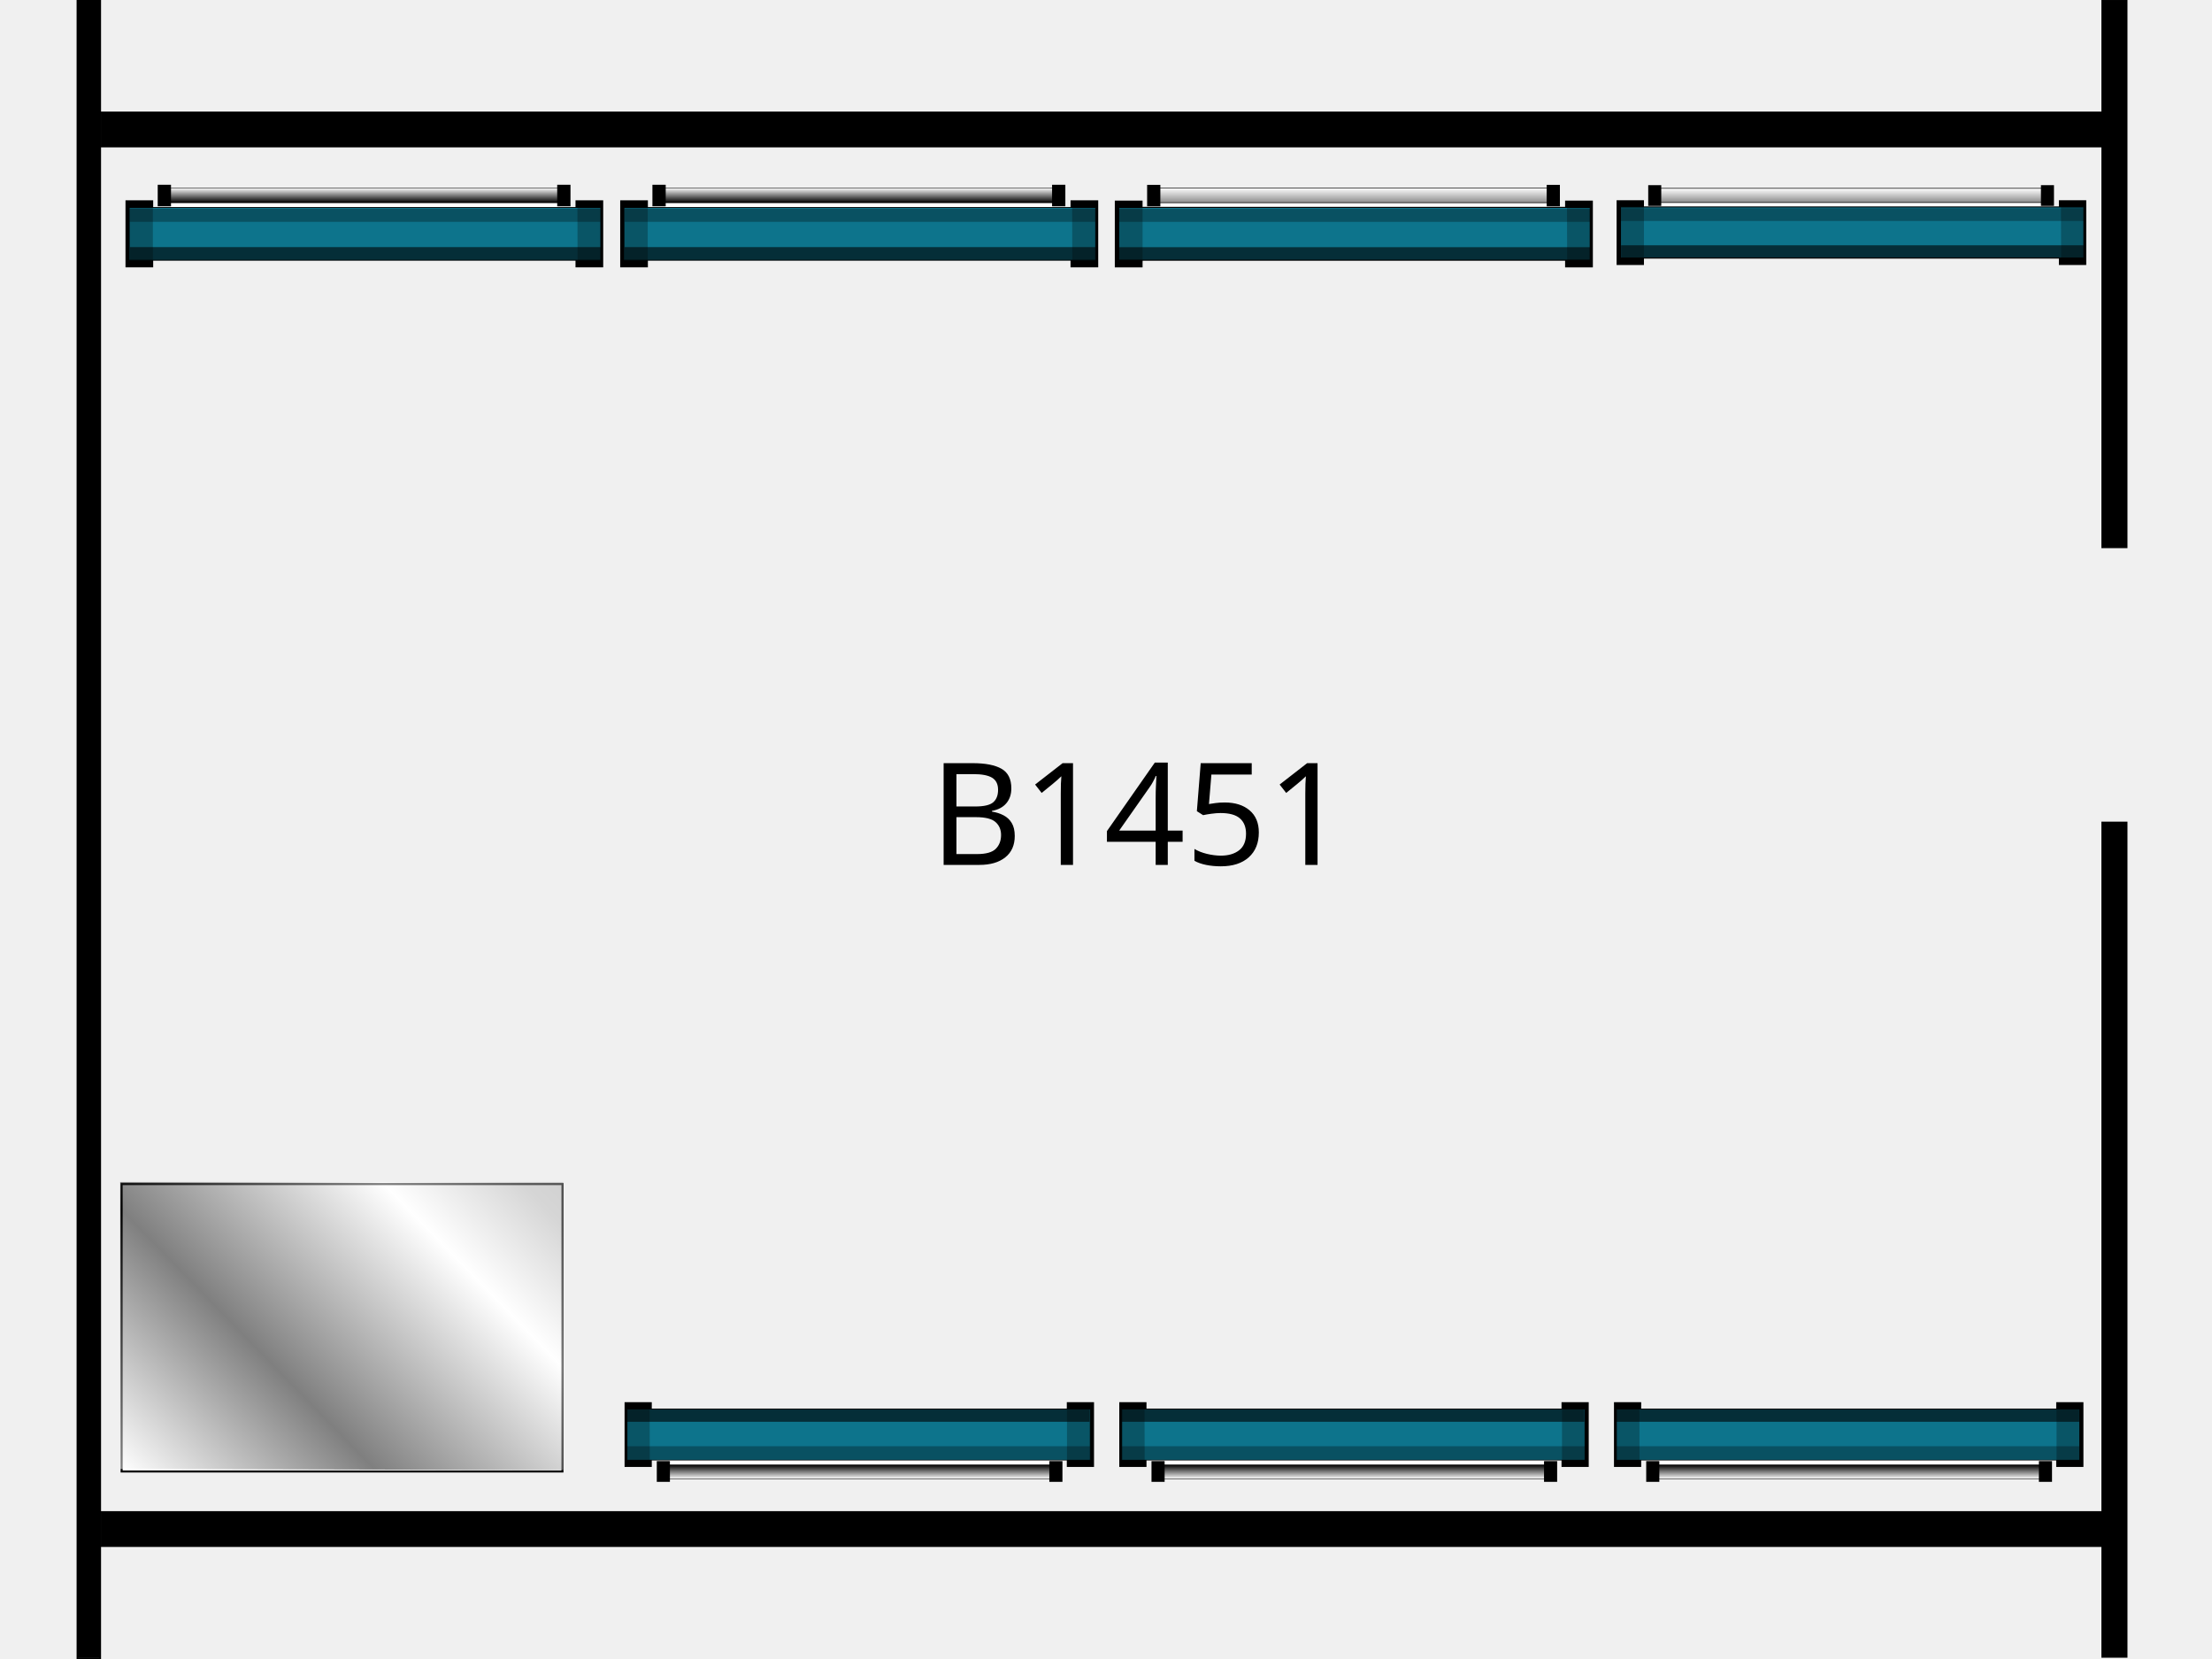
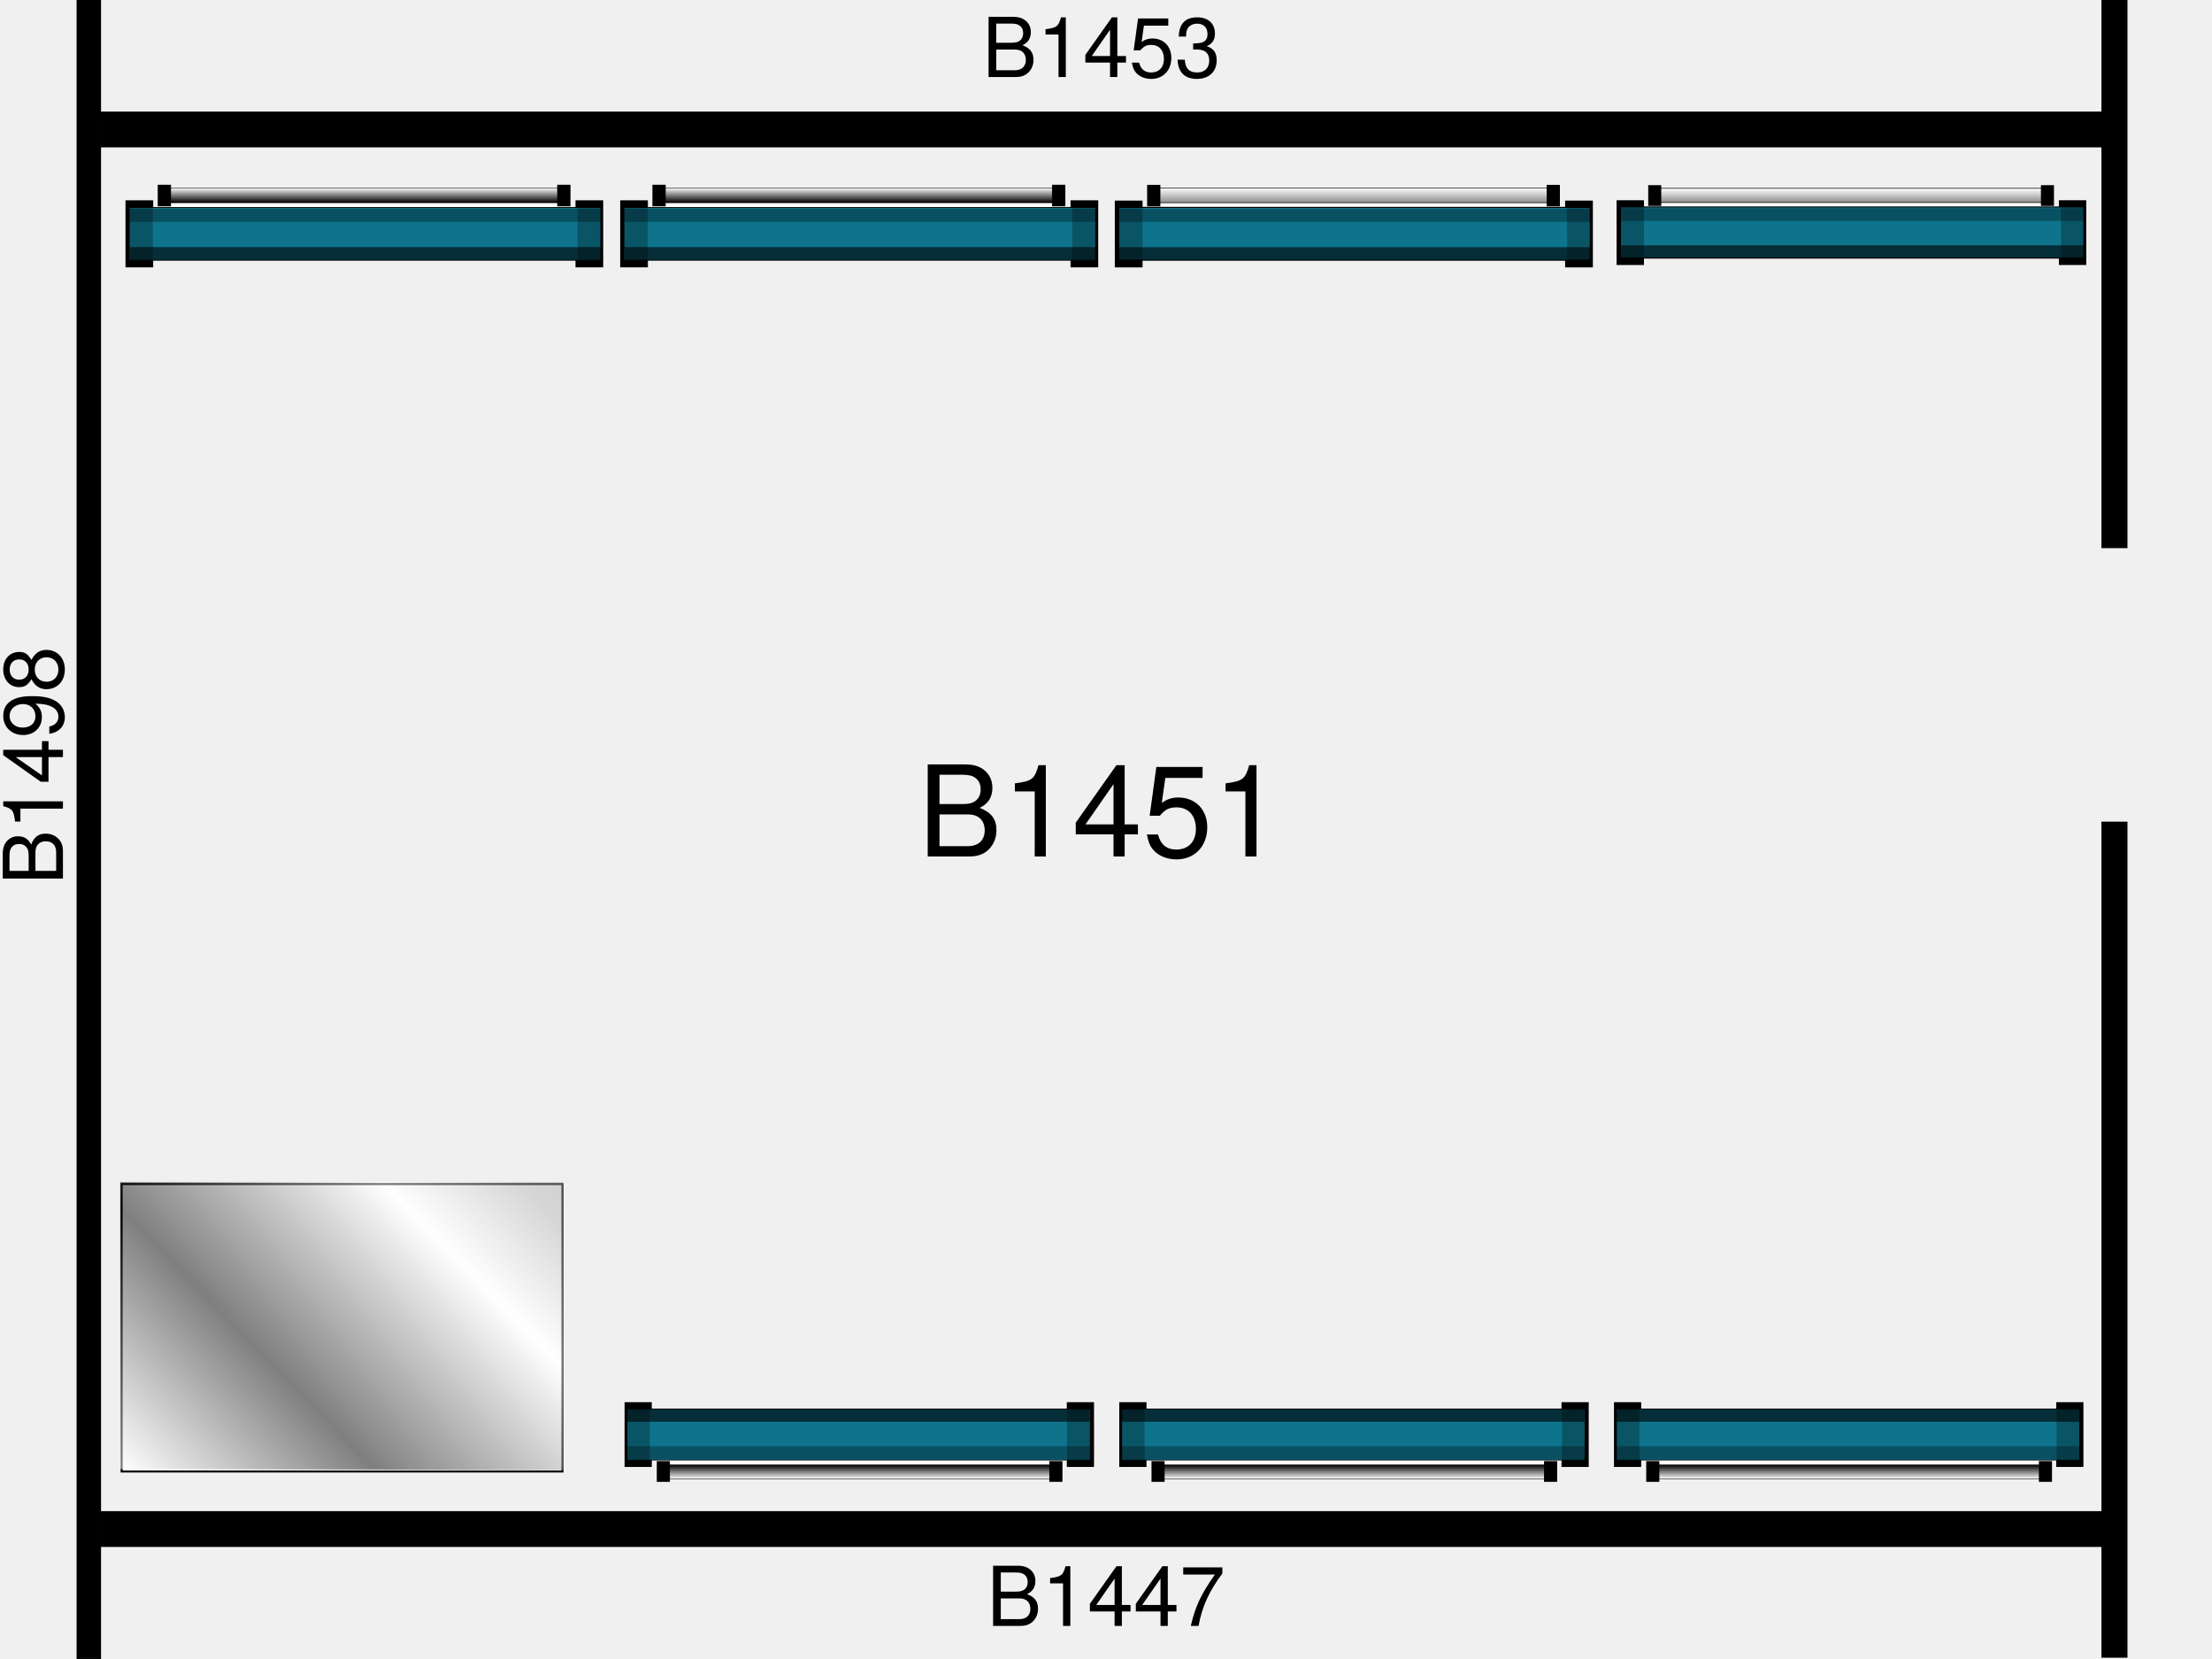
<svg xmlns="http://www.w3.org/2000/svg" xmlns:xlink="http://www.w3.org/1999/xlink" version="1.1" id="Layer_1" x="0px" y="0px" viewBox="0 0 1366 1024" style="enable-background:new 0 0 1366 1024;" xml:space="preserve">
  <style type="text/css">
	.st0{fill:none;stroke:#000000;stroke-miterlimit:10;}
	.st1{clip-path:url(#SVGID_2_);}
	.st2{fill-opacity:0;stroke:#000000;stroke-miterlimit:10;stroke-opacity:0;}
	.st3{fill:#FFFFFF;stroke:#000000;stroke-miterlimit:10;}
	.st4{opacity:0.5;fill:url(#SVGID_3_);stroke:#000000;stroke-miterlimit:10;stroke-opacity:0;enable-background:new    ;}
	.st5{stroke:#000000;stroke-miterlimit:10;stroke-opacity:0;}
	.st6{fill:#FFFFFF;stroke:#000000;stroke-miterlimit:10;stroke-opacity:0;}
	.st7{fill:url(#SVGID_4_);stroke:#000000;stroke-width:0.3;stroke-miterlimit:10;}
	.st8{fill:#0D748C;stroke:#000000;stroke-width:0.5;stroke-miterlimit:10;}
	.st9{opacity:0.6;stroke:#000000;stroke-miterlimit:10;stroke-opacity:0;enable-background:new    ;}
	.st10{opacity:0.3;stroke:#000000;stroke-miterlimit:10;stroke-opacity:0;enable-background:new    ;}
	.st11{opacity:0.27;stroke:#000000;stroke-miterlimit:10;stroke-opacity:0;enable-background:new    ;}
	.st12{fill:url(#SVGID_5_);stroke:#000000;stroke-width:0.3;stroke-miterlimit:10;}
	.st13{fill:url(#SVGID_6_);stroke:#000000;stroke-width:0.3;stroke-miterlimit:10;}
	.st14{fill:url(#SVGID_7_);stroke:#000000;stroke-width:0.3;stroke-miterlimit:10;}
	.st15{fill:url(#SVGID_8_);stroke:#000000;stroke-width:0.3;stroke-miterlimit:10;}
	.st16{fill:url(#SVGID_9_);stroke:#000000;stroke-width:0.3;stroke-miterlimit:10;}
	.st17{fill:url(#SVGID_10_);stroke:#000000;stroke-width:0.3;stroke-miterlimit:10;}
	.st18{fill:none;}
- 	.st19{font-family:'MyriadPro-Regular';}
- 	.st20{font-size:88px;}
+ 	.st19{font-family:'Helvetica';}
+ 	.st20{font-size:78px;}
+ 	.st21{font-size:51px;}
</style>
  <g transform="translate(0,0)">
    <g transform="translate(0.5,0.5) matrix(1,0,0,1,38,15)">
      <g>
        <g transform="translate(0,0) scale(0.15,3.06)">
          <g>
            <path d="M61.7-5.1h96.1l0,0v334.6l0,0H61.7l0,0V-5.1L61.7-5.1z" />
            <g transform="scale(6.666667,0.3267974)">
              <path class="st0" d="M9.3-15.5h14.1l0,0v1024l0,0H9.3l0,0V-15.5L9.3-15.5z" />
            </g>
          </g>
        </g>
      </g>
    </g>
    <g transform="translate(0.5,0.5) matrix(1,0,0,1,45,35)">
      <g>
        <g transform="translate(0,0) scale(5.47,0.15)">
          <g>
            <path d="M3.1,227h225.8l0,0v141.1l0,0H3.1l0,0V227L3.1,227z" />
            <g transform="scale(0.1828154,6.666667)">
              <path class="st0" d="M16.8,33.9h1235l0,0V55l0,0H16.8l0,0V33.9L16.8,33.9z" />
            </g>
          </g>
        </g>
      </g>
    </g>
    <g transform="translate(0.5,0.5) matrix(1,0,0,1,45,292)">
      <g>
        <g transform="translate(0,0) scale(5.47,0.15)">
          <g>
            <path d="M3.1,4275h225.8l0,0v141.1l0,0H3.1l0,0V4275L3.1,4275z" />
            <g transform="scale(0.1828154,6.666667)">
              <path class="st0" d="M16.8,641.2h1235l0,0v21.1l0,0H16.8l0,0V641.2L16.8,641.2z" />
            </g>
          </g>
        </g>
      </g>
    </g>
    <g transform="translate(0.5,0.5) matrix(1,0,0,1,589,15)">
      <g>
        <g transform="translate(0,0) scale(0.16,1.01)">
          <g>
            <path d="M4429.5-15.3h94.3l0,0v334.6l0,0h-94.3l0,0V-15.3L4429.5-15.3z" />
            <g transform="scale(6.25,0.990099)">
              <path class="st0" d="M708.7-15.5h15.1l0,0v338l0,0h-15.1l0,0V-15.5L708.7-15.5z" />
            </g>
          </g>
        </g>
      </g>
    </g>
    <g transform="translate(0.5,0.5) matrix(1,0,0,1,589,166)">
      <g>
        <g transform="translate(0,0) scale(0.16,1.54)">
          <g>
            <path d="M4428.9,221.6h94.5l0,0v334.6l0,0h-94.5l0,0V221.6L4428.9,221.6z" />
            <g transform="scale(6.25,0.6493506)">
              <path class="st0" d="M708.7,341.4h15.1l0,0v515.3l0,0h-15.1l0,0V341.4L708.7,341.4z" />
            </g>
          </g>
        </g>
      </g>
    </g>
    <g transform="translate(0,0) matrix(1,0,0,1,48,230)">
      <g>
        <g>
          <g>
            <g>
              <defs>
                <rect id="SVGID_1_" x="19.9" y="491.4" width="286.1" height="195.1" />
              </defs>
              <clipPath id="SVGID_2_">
                <use xlink:href="#SVGID_1_" style="overflow:visible;" />
              </clipPath>
              <g class="st1">
                <g transform="translate(0,0) scale(1.26087,1.268591)">
                  <g>
                    <g>
                      <path class="st2" d="M15.8,387.4h227l0,0v153.7l0,0H15.9l0,0L15.8,387.4L15.8,387.4z" />
                    </g>
                    <g>
                      <path class="st3" d="M21.5,395.1h215.9l0,0V535l0,0H21.5l0,0V395.1L21.5,395.1z" />
                    </g>
                  </g>
                  <g>
                    <g>
                      <path class="st2" d="M15.8,386.5h227l0,0v153.7l0,0H15.9l0,0L15.8,386.5L15.8,386.5z" />
                    </g>
                    <g>
                      <linearGradient id="SVGID_3_" gradientUnits="userSpaceOnUse" x1="139.267" y1="232.94" x2="317.576" y2="411.249" gradientTransform="matrix(2.0045 0 0 -2.0417 -238.4906 1029.505)">
                        <stop offset="0" style="stop-color:#FFFFFF" />
                        <stop offset="0.174" style="stop-color:#000000" />
                        <stop offset="0.371" style="stop-color:#FFFFFF" />
                        <stop offset="0.466" style="stop-color:#ADADAD" />
                        <stop offset="0.747" style="stop-color:#585858" />
                        <stop offset="0.843" style="stop-color:#FFFFFF" />
                        <stop offset="1" style="stop-color:#191919" />
                      </linearGradient>
                      <path class="st4" d="M237.8,394.1h-217v139.7l217,0.5V394.1z" />
                    </g>
                  </g>
                </g>
              </g>
            </g>
          </g>
        </g>
      </g>
    </g>
    <g transform="translate(0,0) matrix(-1,1.2246467991473532e-16,-1.2246467991473532e-16,-1,586.6364,66.075)">
      <g>
        <g transform="translate(0,0) scale(1.319485,1.294025)">
          <g>
            <g>
              <path class="st5" d="M-531.8-75.4h12.8l0,0v30.9l0,0h-12.8l0,0V-75.4L-531.8-75.4z" />
            </g>
            <g>
              <path class="st5" d="M-324.8-75.4h12.8l0,0v30.9l0,0h-12.8l0,0V-75.4L-324.8-75.4z" />
            </g>
            <g>
              <path class="st6" d="M-510.9-52.8h178.2l0,0v9.4l0,0h-178.2l0,0L-510.9-52.8L-510.9-52.8z" />
            </g>
            <g>
              <linearGradient id="SVGID_4_" gradientUnits="userSpaceOnUse" x1="139.692" y1="-1505.803" x2="139.692" y2="-1512.659" gradientTransform="matrix(-2.2972 0 0 2.167 -100.9471 3224.218)">
                <stop offset="0" style="stop-color:#FFFFFF" />
                <stop offset="1" style="stop-color:#000000" />
              </linearGradient>
              <path class="st7" d="M-515.8-45.6h187.9l0,0v6.8l0,0h-187.9l0,0V-45.6L-515.8-45.6z" />
            </g>
          </g>
          <g>
            <g>
              <path class="st8" d="M-530.7-72.1h216.9l0,0v24.4l0,0h-216.9l0,0V-72.1L-530.7-72.1z" />
            </g>
          </g>
          <g>
            <g>
              <path class="st9" d="M-530.7-72.1h216.6l0,0v6.1l0,0h-216.6l0,0V-72.1L-530.7-72.1z" />
            </g>
            <g>
              <path class="st10" d="M-530.6-54.4H-314l0,0v6.1l0,0h-216.6l0,0V-54.4L-530.6-54.4z" />
            </g>
            <g>
              <path class="st5" d="M-332.9-47.2h6.1l0,0v9.9l0,0h-6.1l0,0V-47.2L-332.9-47.2z" />
            </g>
            <g>
              <path class="st5" d="M-516.7-47.2h6.1l0,0v9.9l0,0h-6.1l0,0V-47.2L-516.7-47.2z" />
            </g>
            <g transform="matrix(1,-0.0031,0.0031,1,-0.0189,0.0133)">
              <path class="st11" d="M-531.1-74.2h11.3l0,0v25.4l0,0h-11.3l0,0V-74.2L-531.1-74.2z" />
            </g>
            <g>
              <path class="st11" d="M-324.8-72.8h11.3l0,0v25l0,0h-11.3l0,0V-72.8L-324.8-72.8z" />
            </g>
          </g>
        </g>
      </g>
    </g>
    <g transform="translate(0,0) matrix(-1,1.2246467991473532e-16,-1.2246467991473532e-16,-1,455.6364,66.2125)">
      <g>
        <g transform="translate(0,0) scale(1.339478,1.313632)">
          <g>
            <g>
              <path class="st2" d="M-397.6-79.6h227.1l0,0v46.9l0,0h-227.1l0,0V-79.6L-397.6-79.6z" />
            </g>
            <g>
              <path class="st5" d="M-394.2-75.3h12.8l0,0v31.4l0,0h-12.8l0,0V-75.3L-394.2-75.3z" />
            </g>
            <g>
              <path class="st5" d="M-186.6-75.3h12.8l0,0v31.4l0,0h-12.8l0,0V-75.3L-186.6-75.3z" />
            </g>
            <g>
              <path class="st6" d="M-373.2-52.2h178.6l0,0v9.5l0,0h-178.6l0,0V-52.2L-373.2-52.2z" />
            </g>
            <g>
              <linearGradient id="SVGID_5_" gradientUnits="userSpaceOnUse" x1="4.119" y1="-1465.805" x2="4.119" y2="-1472.781" gradientTransform="matrix(-2.4033 0 0 2.2668 -274.1512 3284.836)">
                <stop offset="0" style="stop-color:#FFFFFF" />
                <stop offset="1" style="stop-color:#000000" />
              </linearGradient>
              <path class="st12" d="M-378.2-44.9h188.3l0,0v6.9l0,0h-188.3l0,0V-44.9L-378.2-44.9z" />
            </g>
          </g>
          <g>
            <g>
              <path class="st2" d="M-397.6-79.6h226.9l0,0v46.9l0,0h-226.9l0,0V-79.6L-397.6-79.6z" />
            </g>
            <g>
              <path class="st8" d="M-393-71.9h217.4l0,0v24.8l0,0H-393l0,0V-71.9L-393-71.9z" />
            </g>
          </g>
          <g>
            <g>
              <path class="st2" d="M-395.7-79.5h223.1l0,0v45.7l0,0h-223.1l0,0V-79.5L-395.7-79.5z" />
            </g>
            <g>
              <path class="st9" d="M-393-71.9h217.2l0,0v6.1l0,0H-393l0,0V-71.9L-393-71.9z" />
            </g>
            <g>
              <path class="st10" d="M-393-53.9h217.2l0,0v6.1l0,0H-393l0,0V-53.9L-393-53.9z" />
            </g>
            <g>
              <path class="st5" d="M-194.8-46.6h6.1l0,0v10.1l0,0h-6.1l0,0V-46.6L-194.8-46.6z" />
            </g>
            <g>
              <path class="st5" d="M-379-46.6h6.1l0,0v10.1l0,0h-6.1l0,0V-46.6L-379-46.6z" />
            </g>
            <g transform="matrix(1,-0.0031,0.0031,1,-0.0189,0.0133)">
              <path class="st11" d="M-393.4-73.5h11.3l0,0v26l0,0h-11.3l0,0V-73.5L-393.4-73.5z" />
            </g>
            <g>
              <path class="st11" d="M-186.6-72.6h11.3l0,0v25.4l0,0h-11.3l0,0V-72.6L-186.6-72.6z" />
            </g>
          </g>
        </g>
      </g>
    </g>
  </g>
  <path class="st2" d="M1291.1,920H992.3" />
  <path class="st2" d="M992.3,860.4h298.8" />
  <g>
    <path class="st5" d="M996.7,865.9h16.8l0,0v40l0,0h-16.8l0,0V865.9L996.7,865.9z" />
  </g>
  <g>
    <path class="st5" d="M1269.8,865.9h16.8l0,0v40l0,0h-16.8l0,0V865.9L1269.8,865.9z" />
  </g>
  <g>
    <path class="st6" d="M1024.3,895.2h235.2l0,0v12.1l0,0h-235.2l0,0V895.2L1024.3,895.2z" />
  </g>
  <g>
    <linearGradient id="SVGID_6_" gradientUnits="userSpaceOnUse" x1="647.542" y1="881.03" x2="647.542" y2="887.886" gradientTransform="matrix(1.3195 0 0 -1.294 287.3688 2053.453)">
      <stop offset="0" style="stop-color:#FFFFFF" />
      <stop offset="1" style="stop-color:#000000" />
    </linearGradient>
    <path class="st13" d="M1017.9,904.6h247.8l0,0v8.8l0,0h-247.8l0,0L1017.9,904.6L1017.9,904.6z" />
  </g>
  <path class="st2" d="M1290.9,920H992.3" />
  <path class="st2" d="M992.3,860.3H1291" />
  <g>
    <path class="st8" d="M998.2,870.1h286.1l0,0v31.5l0,0H998.2l0,0V870.1L998.2,870.1z" />
  </g>
  <path class="st2" d="M1291.1,920H992.3" />
  <path class="st2" d="M992.3,860h298.8" />
  <g>
    <path class="st9" d="M998.2,870.1H1284l0,0v7.9l0,0H998.2l0,0V870.1L998.2,870.1z" />
  </g>
  <g>
    <path class="st10" d="M998.3,893.1h285.9l0,0v7.9l0,0H998.3l0,0V893.1L998.3,893.1z" />
  </g>
  <g>
    <path class="st5" d="M1259.1,902.3h8.1l0,0v12.8l0,0h-8.1l0,0V902.3L1259.1,902.3z" />
  </g>
  <g>
    <path class="st5" d="M1016.6,902.3h8.1l0,0v12.8l0,0h-8.1l0,0V902.3L1016.6,902.3z" />
  </g>
  <g transform="matrix(1,-0.0031,0.0031,1,-0.0189,0.0133)">
    <path class="st11" d="M994.8,872.6h14.9l0,0v33l0,0h-14.9l0,0V872.6L994.8,872.6z" />
  </g>
  <g>
    <path class="st11" d="M1270,869.3h14.9l0,0v32.4l0,0H1270l0,0V869.3L1270,869.3z" />
  </g>
  <path class="st2" d="M680.1,920H381.3" />
  <path class="st2" d="M381.3,860.4h298.8" />
  <g>
    <path class="st5" d="M385.7,865.9h16.8l0,0v40l0,0h-16.8l0,0V865.9L385.7,865.9z" />
  </g>
  <g>
    <path class="st5" d="M658.8,865.9h16.8l0,0v40l0,0h-16.8l0,0V865.9L658.8,865.9z" />
  </g>
  <g>
    <path class="st6" d="M413.3,895.2h235.2l0,0v12.1l0,0H413.3l0,0V895.2L413.3,895.2z" />
  </g>
  <g>
    <linearGradient id="SVGID_7_" gradientUnits="userSpaceOnUse" x1="184.336" y1="881.03" x2="184.336" y2="887.886" gradientTransform="matrix(1.3195 0 0 -1.294 287.3688 2053.453)">
      <stop offset="0" style="stop-color:#FFFFFF" />
      <stop offset="1" style="stop-color:#000000" />
    </linearGradient>
    <path class="st14" d="M406.7,904.6h247.8l0,0v8.8l0,0H406.7l0,0V904.6L406.7,904.6z" />
  </g>
  <path class="st2" d="M679.9,920H381.3" />
  <path class="st2" d="M381.3,860.3H680" />
  <g>
    <path class="st8" d="M387.2,870.1h286.1l0,0v31.5l0,0H387.2l0,0V870.1L387.2,870.1z" />
  </g>
  <path class="st2" d="M680.1,920H381.3" />
  <path class="st2" d="M381.3,860h298.8" />
  <g>
    <path class="st9" d="M387.2,870.1h285.7l0,0v7.9l0,0H387.2l0,0V870.1L387.2,870.1z" />
  </g>
  <g>
    <path class="st10" d="M387.2,893.1h285.9l0,0v7.9l0,0H387.2l0,0V893.1L387.2,893.1z" />
  </g>
  <g>
    <path class="st5" d="M648,902.3h8.1l0,0v12.8l0,0H648l0,0V902.3L648,902.3z" />
  </g>
  <g>
    <path class="st5" d="M405.6,902.3h8.1l0,0v12.8l0,0h-8.1l0,0V902.3L405.6,902.3z" />
  </g>
  <g transform="matrix(1,-0.0031,0.0031,1,-0.0189,0.0133)">
    <path class="st11" d="M383.6,870.7h14.9l0,0v33l0,0h-14.9l0,0V870.7L383.6,870.7z" />
  </g>
  <g>
    <path class="st11" d="M658.9,869.3h14.9l0,0v32.4l0,0h-14.9l0,0V869.3L658.9,869.3z" />
  </g>
  <path class="st2" d="M682.6,170.8h-304l0,0v-61.6l0,0h304" />
  <g>
    <path class="st5" d="M678.2,165.1h-17.1l0,0v-41.4l0,0h17.1l0,0V165.1L678.2,165.1z" />
  </g>
  <g>
    <path class="st5" d="M400.1,165.1H383l0,0v-41.4l0,0h17.1l0,0V165.1L400.1,165.1z" />
  </g>
  <g>
    <path class="st6" d="M650.1,134.8H410.7l0,0v-12.5l0,0H650l0,0L650.1,134.8L650.1,134.8z" />
  </g>
  <g>
    <linearGradient id="SVGID_8_" gradientUnits="userSpaceOnUse" x1="1463.646" y1="830.537" x2="1463.646" y2="837.513" gradientTransform="matrix(-1.3395 0 0 1.3136 2491.053 -975.0372)">
      <stop offset="0" style="stop-color:#FFFFFF" />
      <stop offset="1" style="stop-color:#000000" />
    </linearGradient>
    <path class="st15" d="M656.6,125.2H404.4l0,0V116l0,0h252.2l0,0V125.2L656.6,125.2z" />
  </g>
  <path class="st2" d="M682.6,170.8H378.7l0,0v-61.6l0,0h303.9" />
  <g>
    <path class="st8" d="M676.6,160.7H385.3l0,0v-32.6l0,0h291.3l0,0V160.7L676.6,160.7z" />
  </g>
  <path class="st2" d="M680.2,170.5H381.4l0,0v-60l0,0h298.8" />
  <g>
    <path class="st9" d="M676.6,160.7H385.7l0,0v-8.1l0,0h290.9l0,0V160.7L676.6,160.7z" />
  </g>
  <g>
    <path class="st10" d="M676.6,137H385.7l0,0v-8.1l0,0h290.9l0,0V137L676.6,137z" />
  </g>
  <g>
    <path class="st5" d="M411.1,127.4h-8.2l0,0v-13.3l0,0h8.2l0,0V127.4L411.1,127.4z" />
  </g>
  <g>
    <path class="st5" d="M657.9,127.4h-8.2l0,0v-13.3l0,0h8.2l0,0V127.4L657.9,127.4z" />
  </g>
  <g transform="matrix(1,-0.0031,0.0031,1,-0.0189,0.0133)">
    <path class="st11" d="M676.9,163.3h-15.2l0,0v-34l0,0h15.2l0,0V163.3L676.9,163.3z" />
  </g>
  <g>
    <path class="st11" d="M400,161.5h-15.2l0,0V128l0,0H400l0,0V161.5L400,161.5z" />
  </g>
  <path class="st2" d="M377.1,170.8h-304l0,0v-61.6l0,0h304" />
  <g>
    <path class="st5" d="M372.5,165.1h-17.1l0,0v-41.4l0,0h17.1l0,0V165.1L372.5,165.1z" />
  </g>
  <g>
    <path class="st5" d="M94.6,165.1H77.5l0,0v-41.4l0,0h17.1l0,0V165.1L94.6,165.1z" />
  </g>
  <g>
    <path class="st6" d="M344.5,134.8H105.2l0,0v-12.5l0,0h239.3l0,0V134.8L344.5,134.8z" />
  </g>
  <g>
    <linearGradient id="SVGID_9_" gradientUnits="userSpaceOnUse" x1="1691.716" y1="830.537" x2="1691.716" y2="837.513" gradientTransform="matrix(-1.3395 0 0 1.3136 2491.053 -975.0372)">
      <stop offset="0" style="stop-color:#FFFFFF" />
      <stop offset="1" style="stop-color:#000000" />
    </linearGradient>
    <path class="st16" d="M351.1,125.2H98.9l0,0V116l0,0h252.2l0,0V125.2L351.1,125.2z" />
  </g>
  <path class="st2" d="M377.1,170.8H73.2l0,0v-61.6l0,0h303.9" />
  <g>
    <path class="st8" d="M371,160.7H79.8l0,0v-32.6l0,0H371l0,0V160.7L371,160.7z" />
  </g>
  <path class="st2" d="M374.7,170.5H75.9l0,0v-60l0,0h298.8" />
  <g>
    <path class="st9" d="M371,160.7H80.2l0,0v-8.1l0,0H371l0,0V160.7L371,160.7z" />
  </g>
  <g>
    <path class="st10" d="M371,137H80l0,0v-8.1l0,0h290.9l0,0v8.1H371z" />
  </g>
  <g>
    <path class="st5" d="M105.6,127.4h-8.2l0,0v-13.3l0,0h8.2l0,0V127.4L105.6,127.4z" />
  </g>
  <g>
    <path class="st5" d="M352.3,127.4h-8.2l0,0v-13.3l0,0h8.2l0,0V127.4L352.3,127.4z" />
  </g>
  <g transform="matrix(1,-0.0031,0.0031,1,-0.0189,0.0133)">
    <path class="st11" d="M371.4,162.4h-15.2l0,0v-34l0,0h15.2l0,0V162.4L371.4,162.4z" />
  </g>
  <g>
    <path class="st11" d="M94.4,161.5H79.2l0,0V128l0,0h15.2l0,0L94.4,161.5L94.4,161.5z" />
  </g>
  <path class="st2" d="M985.6,920H686.8" />
  <path class="st2" d="M686.8,860.4h298.8" />
  <g>
    <path class="st5" d="M691.2,865.9H708l0,0v40l0,0h-16.8l0,0V865.9L691.2,865.9z" />
  </g>
  <g>
    <path class="st5" d="M964.3,865.9h16.8l0,0v40l0,0h-16.8l0,0V865.9L964.3,865.9z" />
  </g>
  <g>
    <path class="st6" d="M718.8,895.2H954l0,0v12.1l0,0H718.8l0,0V895.2L718.8,895.2z" />
  </g>
  <g>
    <linearGradient id="SVGID_10_" gradientUnits="userSpaceOnUse" x1="415.863" y1="881.03" x2="415.863" y2="887.886" gradientTransform="matrix(1.3195 0 0 -1.294 287.3688 2053.453)">
      <stop offset="0" style="stop-color:#FFFFFF" />
      <stop offset="1" style="stop-color:#000000" />
    </linearGradient>
    <path class="st17" d="M712.2,904.6H960l0,0v8.8l0,0H712.2l0,0V904.6L712.2,904.6z" />
  </g>
  <path class="st2" d="M985.4,920H686.8" />
  <path class="st2" d="M686.8,860.3h298.7" />
  <g>
    <path class="st8" d="M692.7,870.1h286.1l0,0v31.5l0,0H692.7l0,0V870.1L692.7,870.1z" />
  </g>
  <path class="st2" d="M985.6,920H686.8" />
  <path class="st2" d="M686.8,860h298.8" />
  <g>
    <path class="st9" d="M692.7,870.1h285.7l0,0v7.9l0,0H692.7l0,0V870.1L692.7,870.1z" />
  </g>
  <g>
    <path class="st10" d="M692.7,893.1h285.9l0,0v7.9l0,0H692.7l0,0V893.1L692.7,893.1z" />
  </g>
  <g>
    <path class="st5" d="M953.5,902.3h8.1l0,0v12.8l0,0h-8.1l0,0V902.3L953.5,902.3z" />
  </g>
  <g>
    <path class="st5" d="M711.1,902.3h8.1l0,0v12.8l0,0h-8.1l0,0V902.3L711.1,902.3z" />
  </g>
  <g transform="matrix(1,-0.0031,0.0031,1,-0.0189,0.0133)">
    <path class="st11" d="M689.2,871.6h14.9l0,0v33l0,0h-14.9l0,0V871.6L689.2,871.6z" />
  </g>
  <g>
    <path class="st11" d="M964.4,869.3h15.1l0,0v32.4l0,0h-14.9l0,0v-32.4H964.4z" />
  </g>
-   <rect x="574.2" y="471.6" class="st18" width="232.5" height="78" />
-   <text transform="matrix(1 0 0 1 574.1968 534.1105)" class="st19 st20">B1451</text>
+   <rect x="566.8" y="472.8" class="st18" width="232.5" height="78" />
+   <text transform="matrix(1 0 0 1 566.75 528.914)" class="st19 st20">B1451</text>
+   <rect x="606.5" y="10.9" class="st18" width="147.5" height="78" />
+   <text transform="matrix(1 0 0 1 606.4563 47.5689)" class="st19 st21">B1453</text>
+   <rect x="609.3" y="967.4" class="st18" width="147.5" height="78" />
+   <text transform="matrix(1 0 0 1 609.2563 1004.069)" class="st19 st21">B1447</text>
+   <rect x="2.2" y="399.1" class="st18" width="78" height="147.5" />
+   <text transform="matrix(4.489659e-11 -1 1 4.489659e-11 38.869 546.5752)" class="st19 st21">B1498</text>
</svg>
